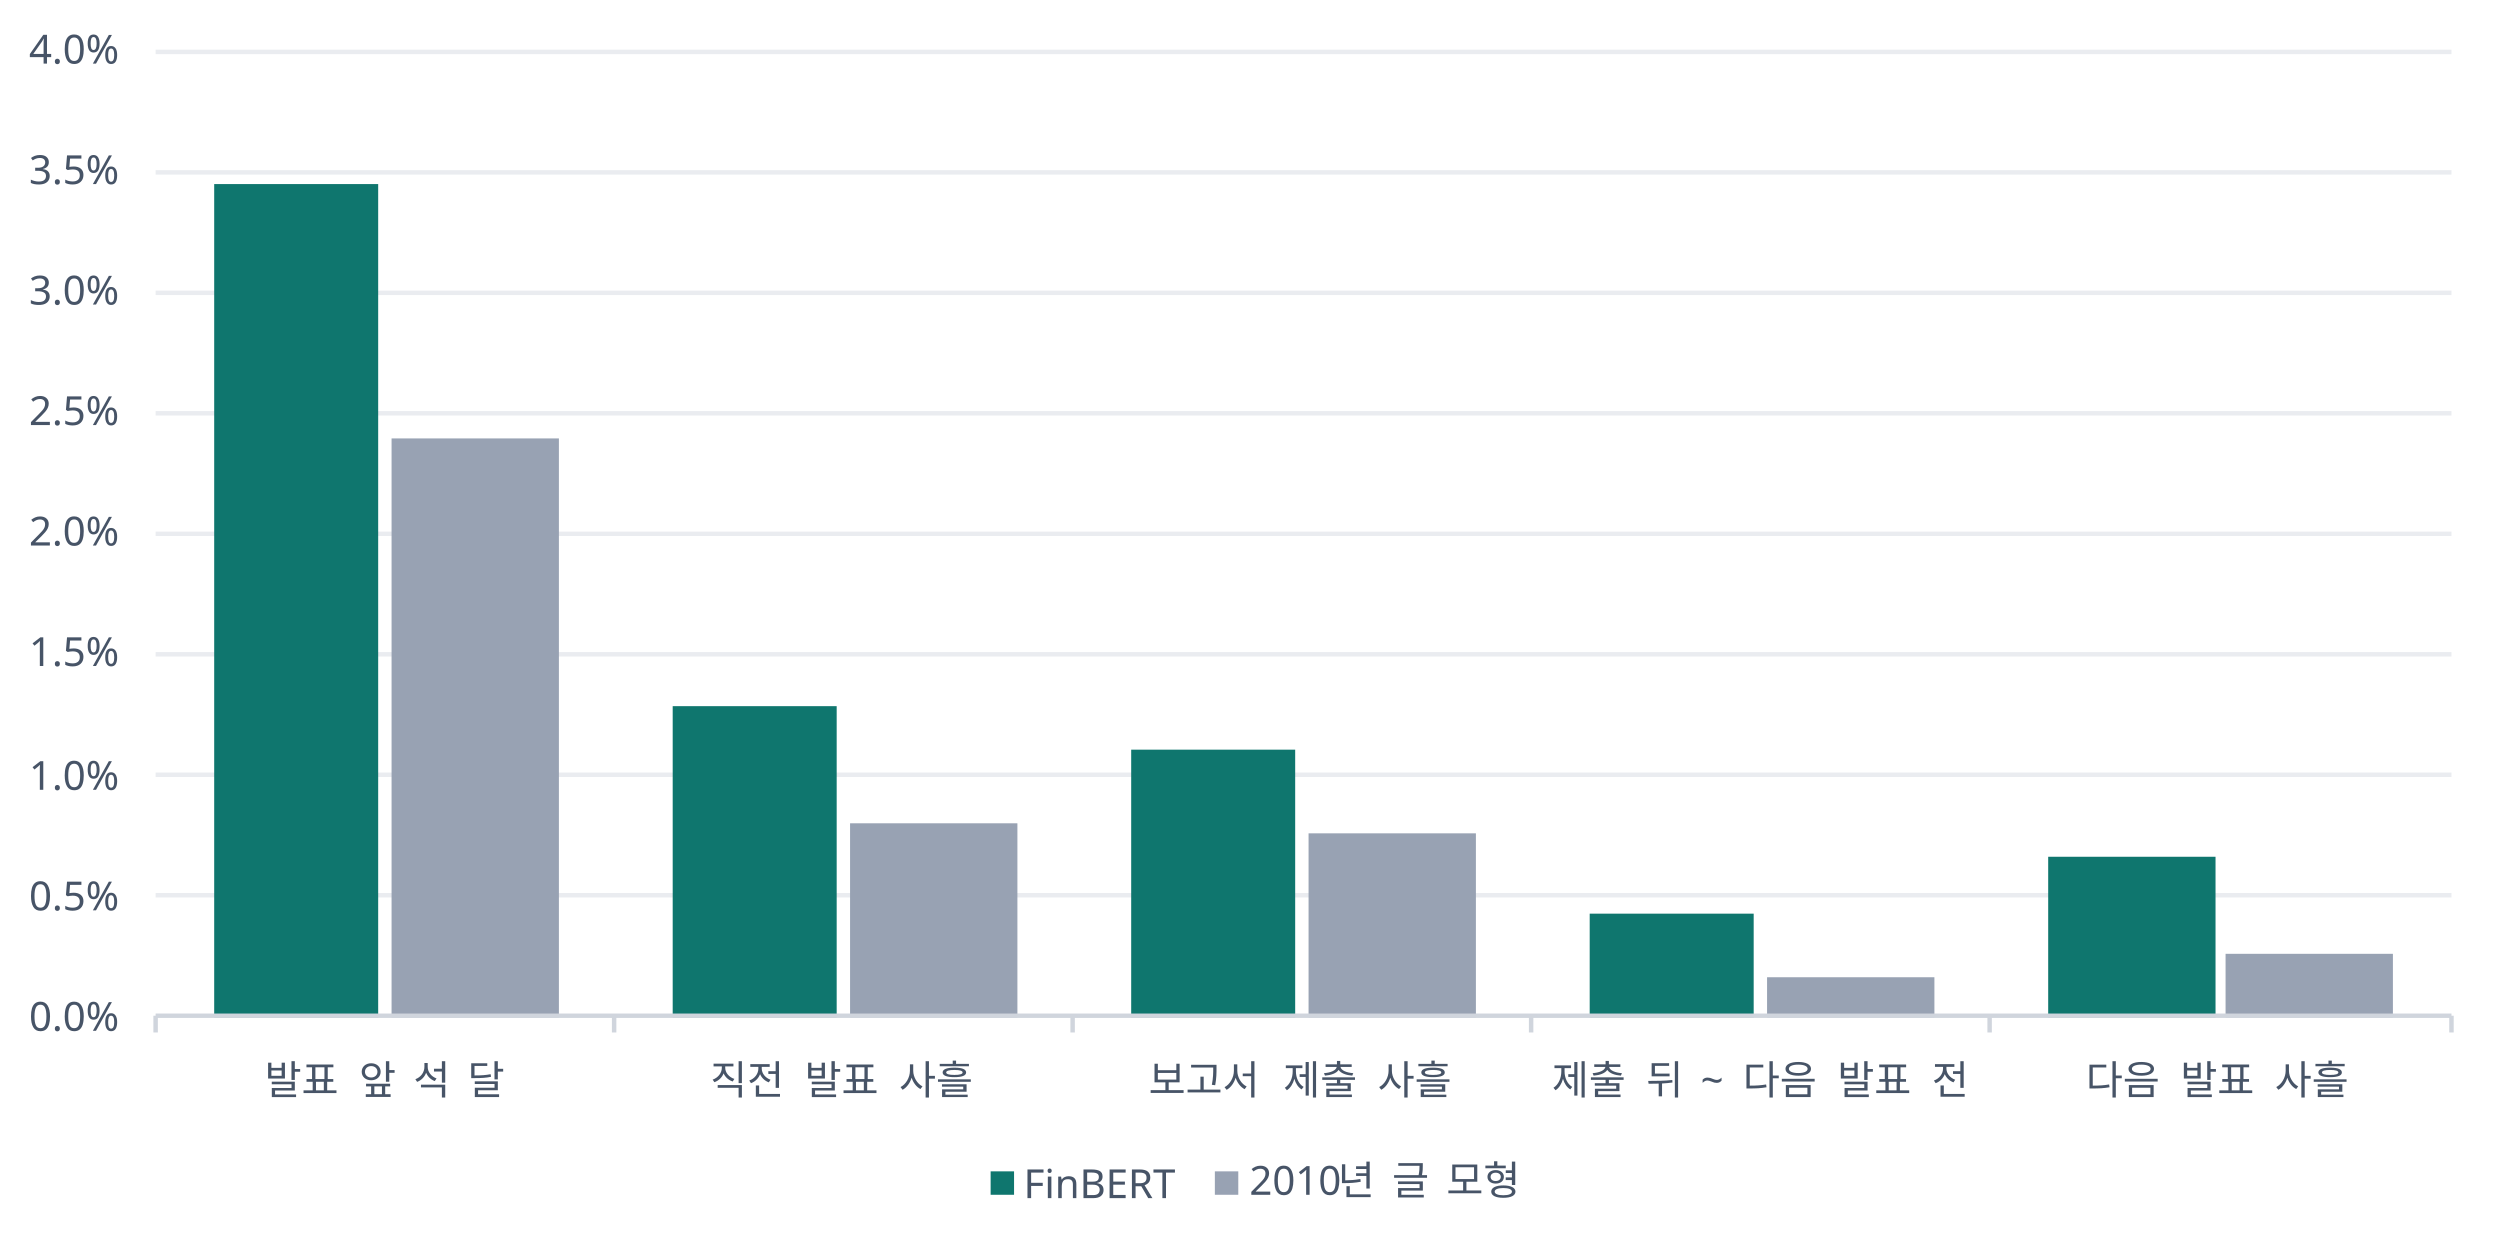
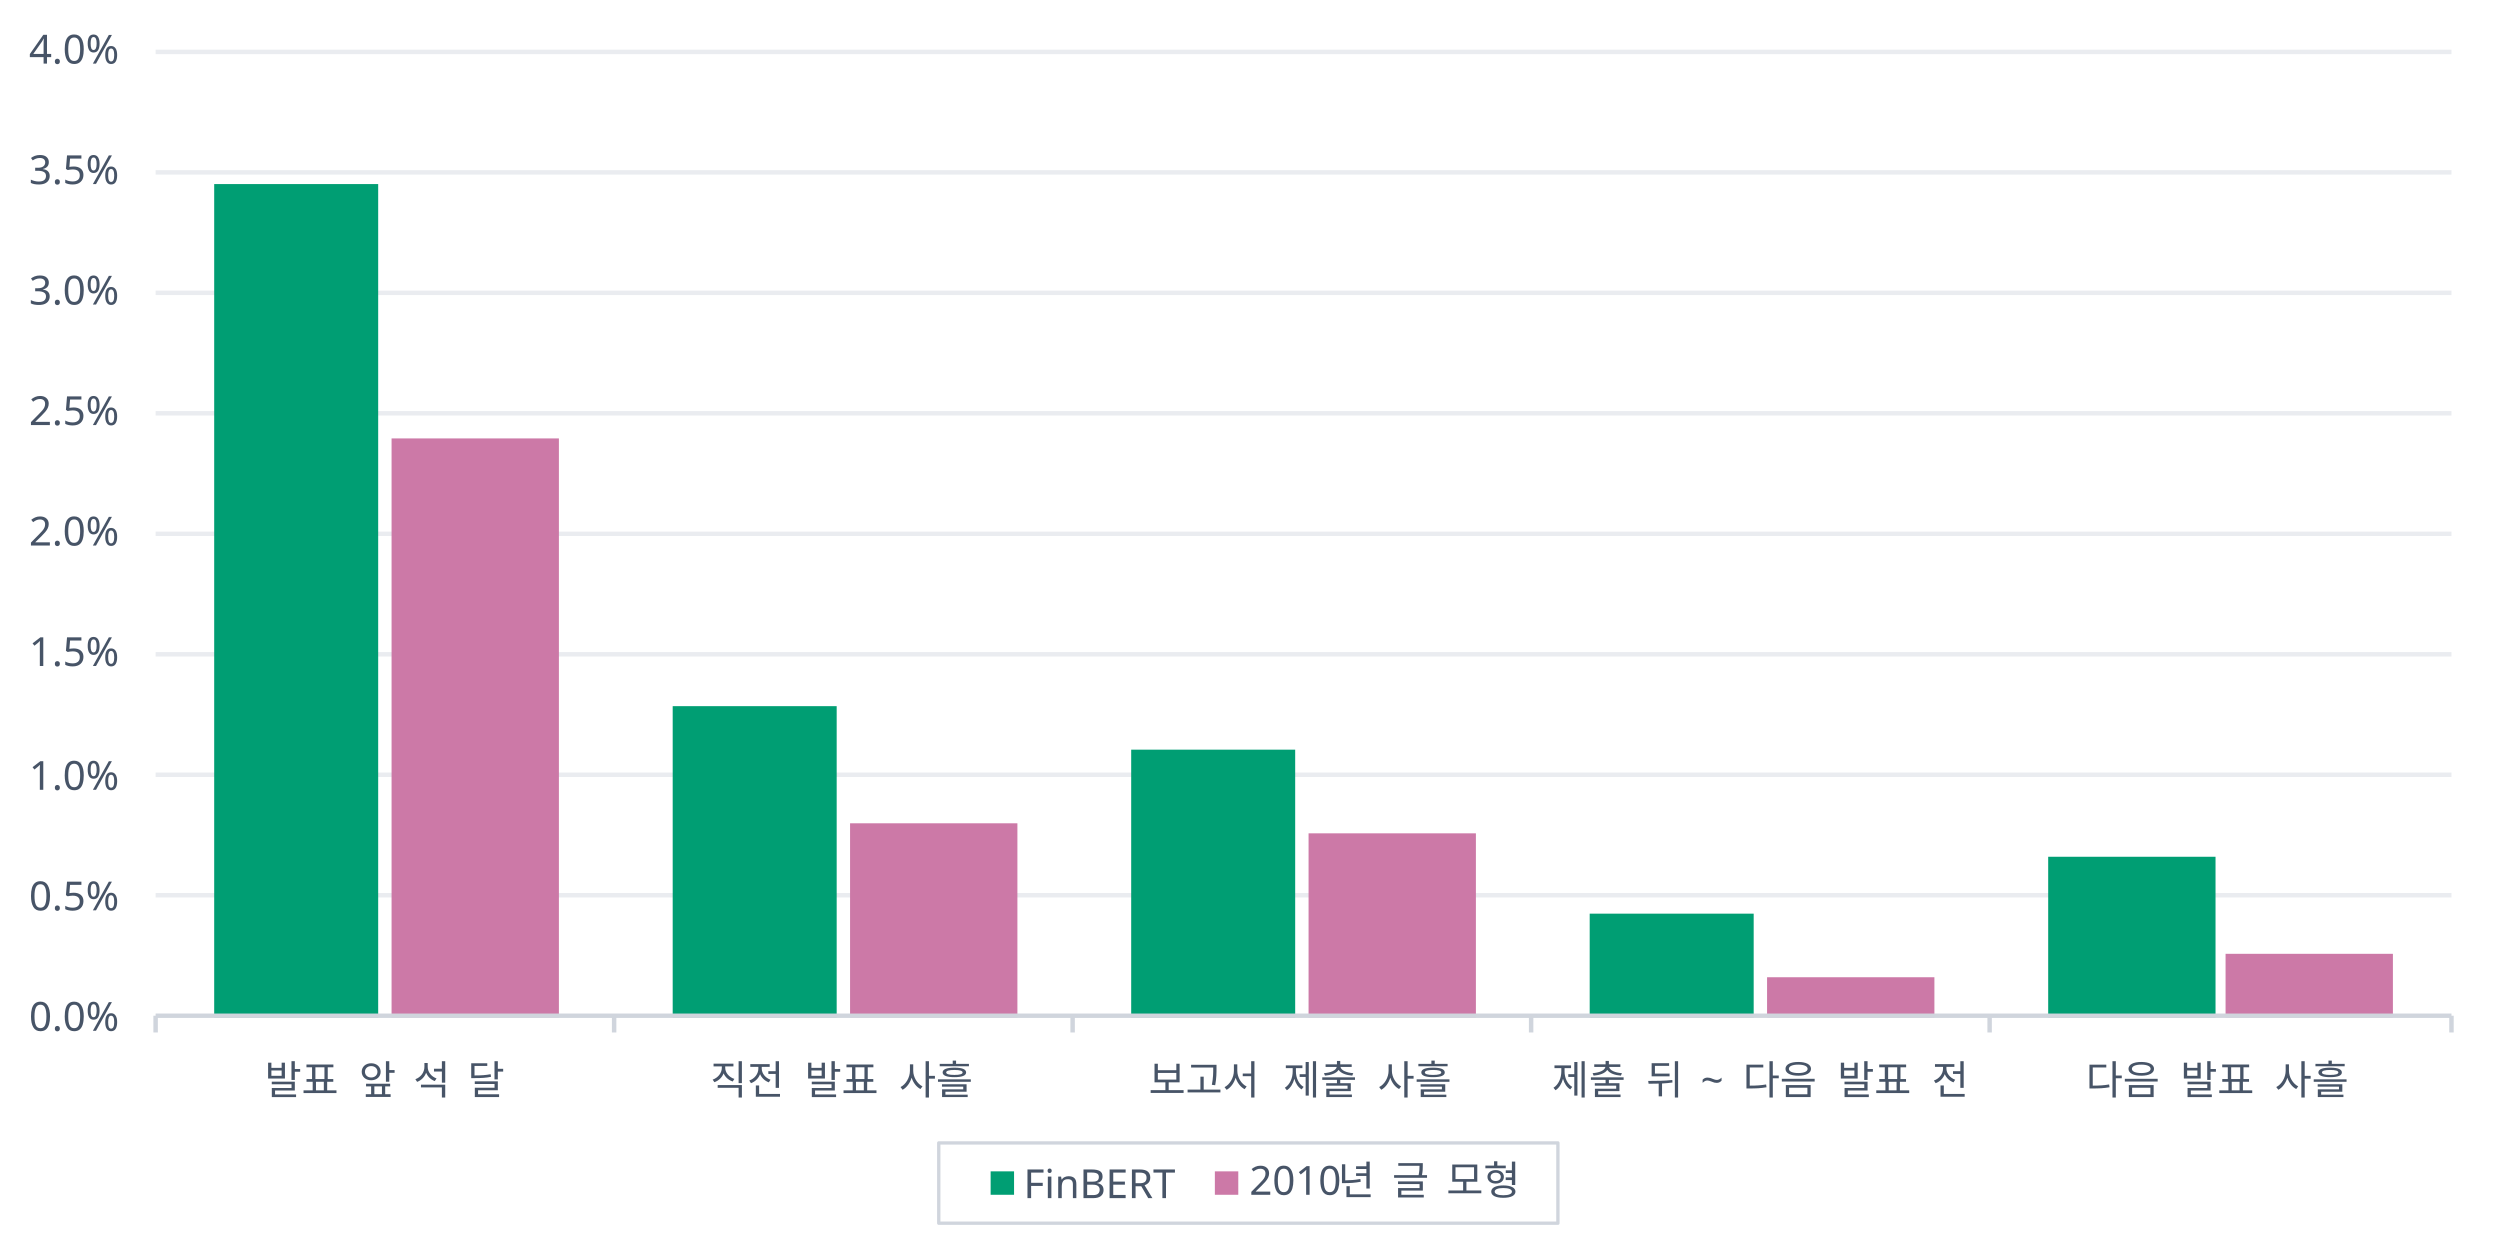
<svg xmlns="http://www.w3.org/2000/svg" width="747" height="374" xml:space="preserve" overflow="hidden">
  <defs>
    <clipPath id="clip0">
      <rect x="320" y="13" width="747" height="374" />
    </clipPath>
  </defs>
  <g clip-path="url(#clip0)" transform="translate(-320 -13)">
    <g>
      <path d="M366.5 280.5 1052.5 280.5M366.5 244.5 1052.5 244.5M366.5 208.5 1052.5 208.5M366.5 172.5 1052.5 172.5M366.5 136.5 1052.5 136.5M366.5 100.5 1052.5 100.5M366.5 64.5 1052.5 64.5M366.5 28.5 1052.5 28.5" stroke="#EAECF0" stroke-width="1.333" stroke-linejoin="round" stroke-miterlimit="10" fill="none" />
    </g>
    <g>
-       <path d="M384 68 433 68 433 317 384 317ZM521 224 570 224 570 317 521 317ZM658 237 707 237 707 317 658 317ZM795 286 844 286 844 317 795 317ZM932 269 982 269 982 317 932 317Z" fill="#0F766E" />
+       <path d="M384 68 433 68 433 317 384 317ZM521 224 570 224 570 317 521 317ZM658 237 707 237 707 317 658 317ZM795 286 844 286 844 317 795 317ZM932 269 982 269 982 317 932 317Z" fill="#009E73" />
    </g>
    <g>
-       <path d="M437 144 487 144 487 317 437 317ZM574 259 624 259 624 317 574 317ZM711 262 761 262 761 317 711 317ZM848 305 898 305 898 317 848 317ZM985 298 1035 298 1035 317 985 317Z" fill="#98A2B3" />
+       <path d="M437 144 487 144 487 317 437 317ZM574 259 624 259 624 317 574 317ZM711 262 761 262 761 317 711 317ZM848 305 898 305 898 317 848 317ZM985 298 1035 298 1035 317 985 317Z" fill="#CC79A7" />
    </g>
    <g>
      <path d="M366.5 316.5 1052.5 316.5" stroke="#D0D5DD" stroke-width="1.333" stroke-linejoin="round" stroke-miterlimit="10" fill="none" fill-rule="evenodd" />
    </g>
    <g>
      <path d="M366.5 316.5 366.5 321.5M503.5 316.5 503.5 321.5M640.5 316.5 640.5 321.5M777.5 316.5 777.5 321.5M914.5 316.5 914.5 321.5M1052.5 316.5 1052.5 321.5" stroke="#D0D5DD" stroke-width="1.333" stroke-linejoin="round" stroke-miterlimit="10" fill="none" />
    </g>
    <g>
      <text fill="#475467" font-family="Malgun Gothic,Malgun Gothic_MSFontService,sans-serif" font-weight="400" font-size="12" transform="translate(328.667 321)">0.0%</text>
    </g>
    <g>
      <text fill="#475467" font-family="Malgun Gothic,Malgun Gothic_MSFontService,sans-serif" font-weight="400" font-size="12" transform="translate(328.667 285)">0.5%</text>
    </g>
    <g>
      <text fill="#475467" font-family="Malgun Gothic,Malgun Gothic_MSFontService,sans-serif" font-weight="400" font-size="12" transform="translate(328.667 249)">1.0%</text>
    </g>
    <g>
      <text fill="#475467" font-family="Malgun Gothic,Malgun Gothic_MSFontService,sans-serif" font-weight="400" font-size="12" transform="translate(328.667 212)">1.5%</text>
    </g>
    <g>
      <text fill="#475467" font-family="Malgun Gothic,Malgun Gothic_MSFontService,sans-serif" font-weight="400" font-size="12" transform="translate(328.667 176)">2.0%</text>
    </g>
    <g>
      <text fill="#475467" font-family="Malgun Gothic,Malgun Gothic_MSFontService,sans-serif" font-weight="400" font-size="12" transform="translate(328.667 140)">2.5%</text>
    </g>
    <g>
      <text fill="#475467" font-family="Malgun Gothic,Malgun Gothic_MSFontService,sans-serif" font-weight="400" font-size="12" transform="translate(328.667 104)">3.0%</text>
    </g>
    <g>
      <text fill="#475467" font-family="Malgun Gothic,Malgun Gothic_MSFontService,sans-serif" font-weight="400" font-size="12" transform="translate(328.667 68)">3.5%</text>
    </g>
    <g>
      <text fill="#475467" font-family="Malgun Gothic,Malgun Gothic_MSFontService,sans-serif" font-weight="400" font-size="12" transform="translate(328.667 32)">4.0%</text>
    </g>
    <g>
      <text fill="#475467" font-family="Malgun Gothic,Malgun Gothic_MSFontService,sans-serif" font-weight="400" font-size="12" transform="translate(399.062 340)">발표</text>
    </g>
    <g>
      <text fill="#475467" font-family="Malgun Gothic,Malgun Gothic_MSFontService,sans-serif" font-weight="400" font-size="12" transform="translate(427.282 340)">앞</text>
    </g>
    <g>
      <text fill="#475467" font-family="Malgun Gothic,Malgun Gothic_MSFontService,sans-serif" font-weight="400" font-size="12" transform="translate(443.502 340)">석</text>
    </g>
    <g>
      <text fill="#475467" font-family="Malgun Gothic,Malgun Gothic_MSFontService,sans-serif" font-weight="400" font-size="12" transform="translate(459.722 340)">달</text>
    </g>
    <g>
      <text fill="#475467" font-family="Malgun Gothic,Malgun Gothic_MSFontService,sans-serif" font-weight="400" font-size="12" transform="translate(532.196 340)">직전</text>
    </g>
    <g>
      <text fill="#475467" font-family="Malgun Gothic,Malgun Gothic_MSFontService,sans-serif" font-weight="400" font-size="12" transform="translate(560.416 340)">발표</text>
    </g>
    <g>
      <text fill="#475467" font-family="Malgun Gothic,Malgun Gothic_MSFontService,sans-serif" font-weight="400" font-size="12" transform="translate(588.636 340)">사흘</text>
    </g>
    <g>
      <text fill="#475467" font-family="Malgun Gothic,Malgun Gothic_MSFontService,sans-serif" font-weight="400" font-size="12" transform="translate(663.22 340)">보고서</text>
    </g>
    <g>
      <text fill="#475467" font-family="Malgun Gothic,Malgun Gothic_MSFontService,sans-serif" font-weight="400" font-size="12" transform="translate(703.44 340)">제출</text>
    </g>
    <g>
      <text fill="#475467" font-family="Malgun Gothic,Malgun Gothic_MSFontService,sans-serif" font-weight="400" font-size="12" transform="translate(731.66 340)">사흘</text>
    </g>
    <g>
      <text fill="#475467" font-family="Malgun Gothic,Malgun Gothic_MSFontService,sans-serif" font-weight="400" font-size="12" transform="translate(783.711 340)">제출</text>
    </g>
    <g>
      <text fill="#475467" font-family="Malgun Gothic,Malgun Gothic_MSFontService,sans-serif" font-weight="400" font-size="12" transform="translate(811.931 340)">뒤</text>
    </g>
    <g>
      <text fill="#475467" font-family="Malgun Gothic,Malgun Gothic_MSFontService,sans-serif" font-weight="400" font-size="12" transform="translate(828.151 340)">~ </text>
    </g>
    <g>
      <text fill="#475467" font-family="Malgun Gothic,Malgun Gothic_MSFontService,sans-serif" font-weight="400" font-size="12" transform="translate(840.777 340)">다음</text>
    </g>
    <g>
      <text fill="#475467" font-family="Malgun Gothic,Malgun Gothic_MSFontService,sans-serif" font-weight="400" font-size="12" transform="translate(868.997 340)">발표</text>
    </g>
    <g>
      <text fill="#475467" font-family="Malgun Gothic,Malgun Gothic_MSFontService,sans-serif" font-weight="400" font-size="12" transform="translate(897.217 340)">전</text>
    </g>
    <g>
      <text fill="#475467" font-family="Malgun Gothic,Malgun Gothic_MSFontService,sans-serif" font-weight="400" font-size="12" transform="translate(943.268 340)">다음</text>
    </g>
    <g>
      <text fill="#475467" font-family="Malgun Gothic,Malgun Gothic_MSFontService,sans-serif" font-weight="400" font-size="12" transform="translate(971.488 340)">발표</text>
    </g>
    <g>
      <text fill="#475467" font-family="Malgun Gothic,Malgun Gothic_MSFontService,sans-serif" font-weight="400" font-size="12" transform="translate(999.708 340)">사흘</text>
    </g>
    <g>
-       <rect x="616" y="363" width="7" height="7" fill="#0F766E" />
+       <rect x="600.5" y="354.5" width="185" height="24" stroke="#D0D5DD" stroke-linejoin="round" stroke-miterlimit="10" fill="none" />
+     </g>
+     <g>
+       <rect x="616" y="363" width="7" height="7" fill="#009E73" />
    </g>
    <g>
      <text fill="#475467" font-family="Malgun Gothic,Malgun Gothic_MSFontService,sans-serif" font-weight="400" font-size="12" transform="translate(625.85 371)">FinBERT</text>
    </g>
    <g>
-       <rect x="683" y="363" width="7" height="7" fill="#98A2B3" />
+       <rect x="683" y="363" width="7" height="7" fill="#CC79A7" />
    </g>
    <g>
      <text fill="#475467" font-family="Malgun Gothic,Malgun Gothic_MSFontService,sans-serif" font-weight="400" font-size="12" transform="translate(693.314 370)">2010</text>
    </g>
    <g>
      <text fill="#475467" font-family="Malgun Gothic,Malgun Gothic_MSFontService,sans-serif" font-weight="400" font-size="12" transform="translate(719.741 370)">년</text>
    </g>
    <g>
      <text fill="#475467" font-family="Malgun Gothic,Malgun Gothic_MSFontService,sans-serif" font-weight="400" font-size="12" transform="translate(735.961 370)">글</text>
    </g>
    <g>
      <text fill="#475467" font-family="Malgun Gothic,Malgun Gothic_MSFontService,sans-serif" font-weight="400" font-size="12" transform="translate(752.181 370)">모형</text>
    </g>
  </g>
</svg>
